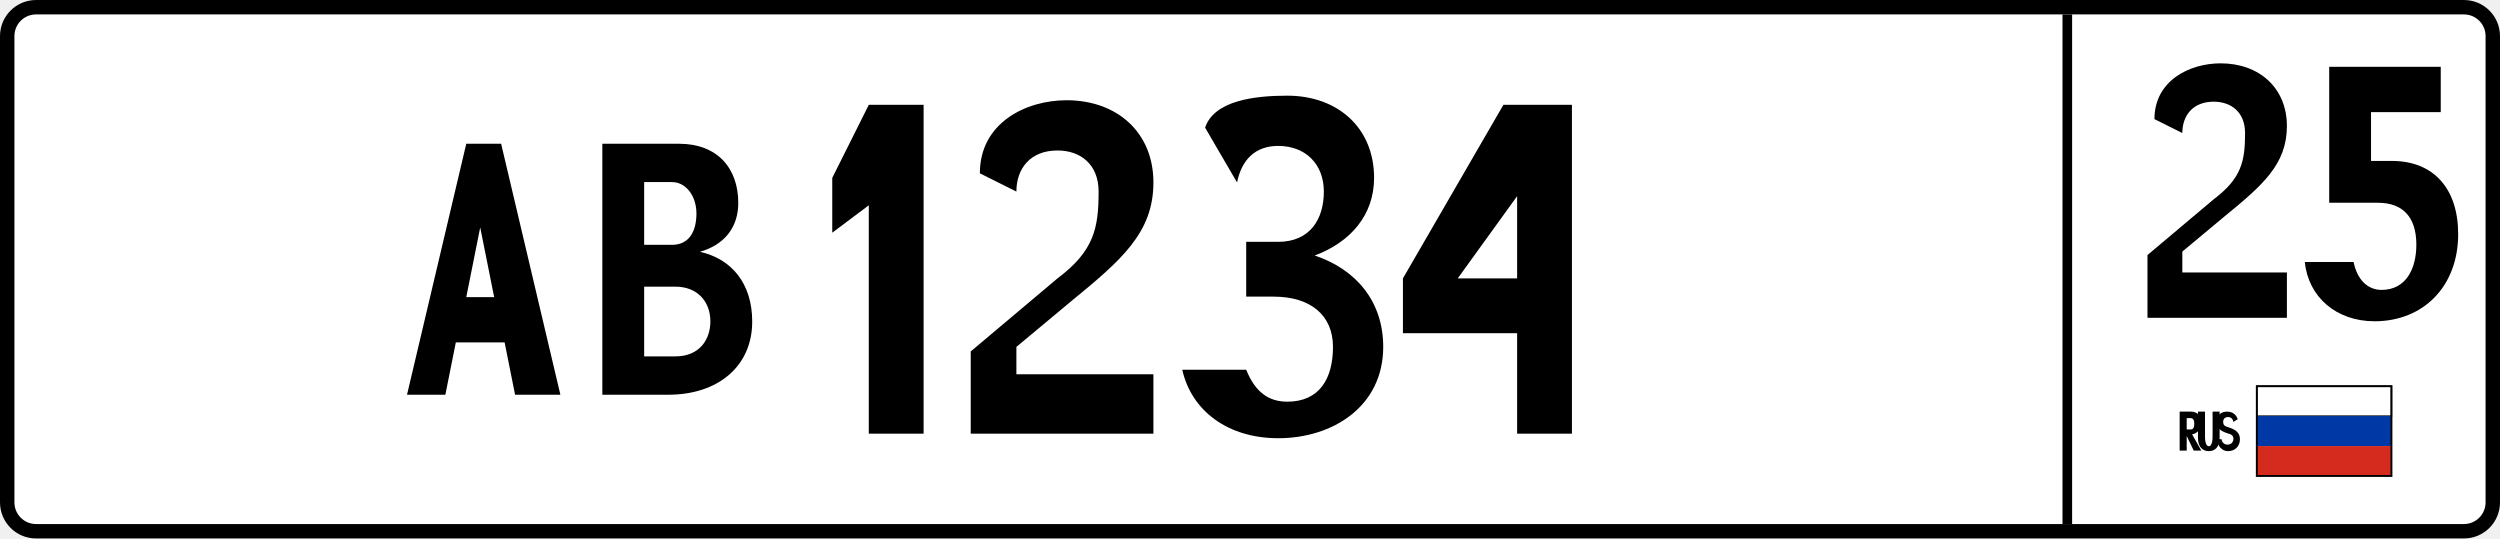
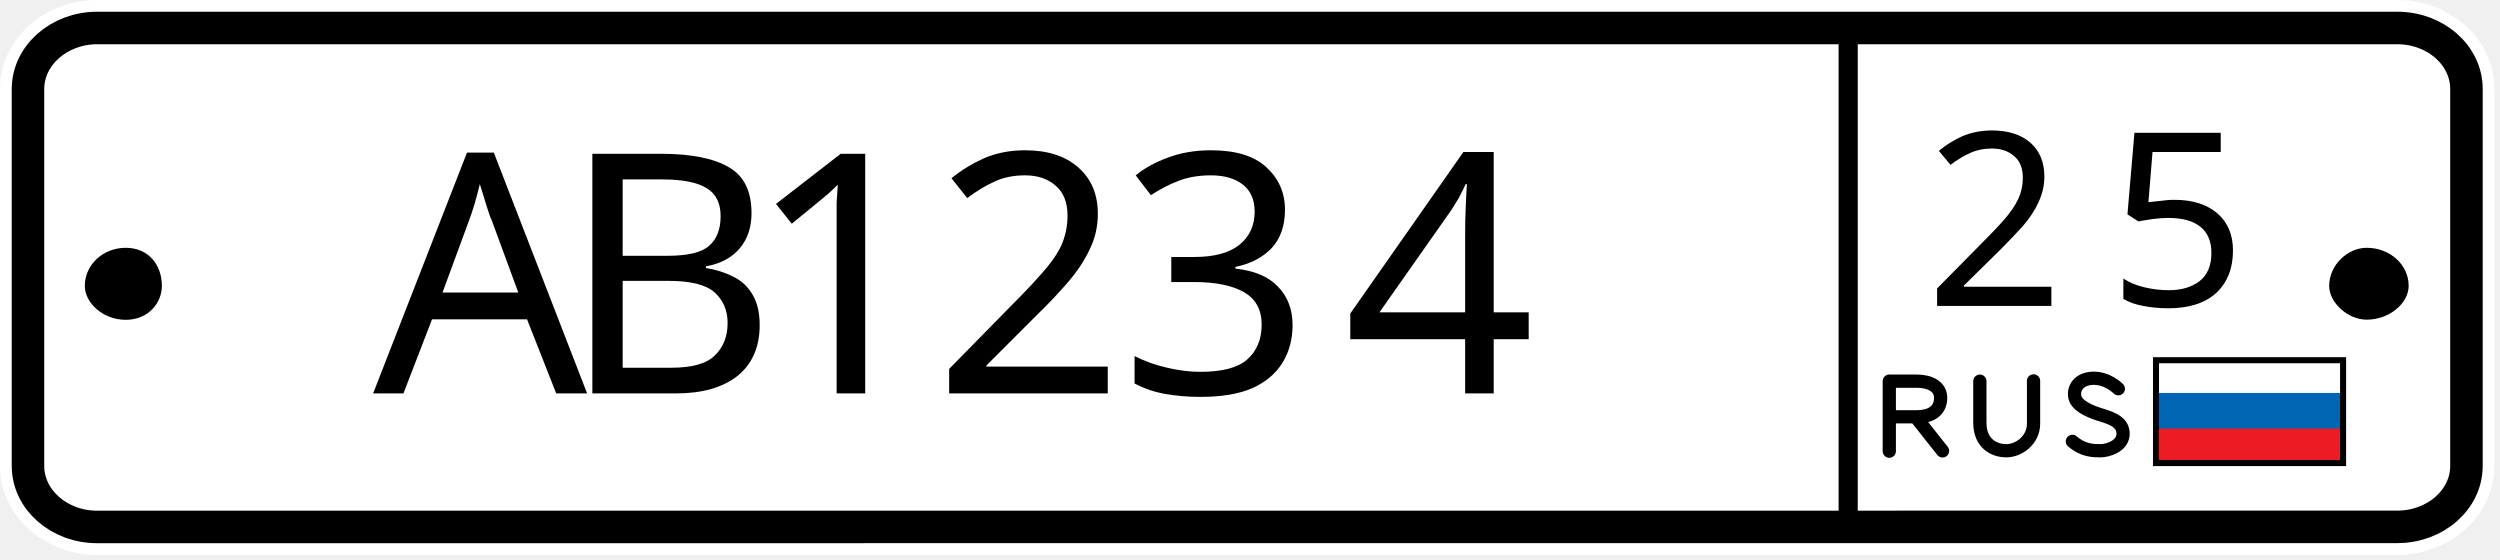
- <svg xmlns="http://www.w3.org/2000/svg" width="520mm" height="112mm" viewBox="0 0 520 112" fill="none">
-   <rect x="0" y="0" width="520" height="112" rx="7.5" ry="7.5" fill="#ffffff" />
-   <rect x="1.5" y="1.5" width="517" height="109" rx="6" ry="6" fill="none" stroke="#000000" stroke-width="3" />
-   <line x1="430" y1="4" x2="430" y2="108" stroke="#000000" stroke-width="2" stroke-linecap="square" />
-   <path fill="#000000" fill-rule="evenodd" d="M8 152 L42 8 H62 L96 152 H70 L64 122 H36 L30 152 Z M42 96 H58 L50 56 Z" transform="translate(81.76 27) scale(0.3625)" />
-   <path fill="#000000" fill-rule="evenodd" d="M12 8 H56 C78 8 90 22 90 42 C90 56 82 66 68 70 C86 74 98 88 98 110 C98 136 78 152 50 152 H12 Z M36 30 V66 H52 C62 66 66 58 66 48 C66 38 60 30 52 30 Z M36 90 V130 H54 C68 130 74 120 74 110 C74 98 66 90 54 90 Z" transform="translate(120.935 27) scale(0.3625)" />
-   <path fill="#000000" fill-rule="evenodd" d="M38 8 H62 V152 H38 V52 L22 64 V40 Z" transform="translate(162.66 18) scale(0.475)" />
-   <path fill="#000000" fill-rule="evenodd" d="M12 38 C12 16 32 6 50 6 C72 6 88 20 88 42 C88 64 74 76 52 94 L28 114 V126 H88 V152 H8 V116 L46 84 C62 72 64 62 64 46 C64 34 56 28 46 28 C34 28 28 36 28 46 Z" transform="translate(198.11 18) scale(0.475)" />
-   <path fill="#000000" fill-rule="evenodd" d="M16 18 C20 6 38 4 52 4 C74 4 90 18 90 40 C90 56 80 68 64 74 C82 80 94 94 94 114 C94 140 72 154 48 154 C26 154 10 142 6 124 H34 C38 134 44 138 52 138 C66 138 72 128 72 114 C72 100 62 92 46 92 H34 V68 H48 C62 68 68 58 68 46 C68 34 60 26 48 26 C38 26 32 32 30 42 Z" transform="translate(243.06 18) scale(0.475)" />
-   <path fill="#000000" fill-rule="evenodd" d="M58 8 H82 V152 H58 V108 H8 V84 L52 8 Z M32 84 H58 V48 Z" transform="translate(288.01 18) scale(0.475)" />
-   <path fill="#000000" fill-rule="evenodd" d="M12 38 C12 16 32 6 50 6 C72 6 88 20 88 42 C88 64 74 76 52 94 L28 114 V126 H88 V152 H8 V116 L46 84 C62 72 64 62 64 46 C64 34 56 28 46 28 C34 28 28 36 28 46 Z" transform="translate(443.775 11) scale(0.3625)" />
-   <path fill="#000000" fill-rule="evenodd" d="M22 8 H86 V34 H46 V62 H58 C82 62 96 78 96 104 C96 134 76 154 48 154 C26 154 10 140 8 120 H36 C38 130 44 136 52 136 C66 136 72 124 72 110 C72 94 64 86 50 86 H22 Z" transform="translate(476.5 11) scale(0.3625)" />
-   <g>
-     <path fill="#000000" fill-rule="evenodd" d="M14 8 H56 C80 8 94 24 94 50 C94 72 80 88 60 92 L94 152 H66 L40 98 H40 V152 H14 Z M40 32 V74 H54 C66 74 68 64 68 52 C68 40 64 32 54 32 Z" transform="translate(452.5813 85.1667) scale(0.0563)" />
-     <path fill="#000000" fill-rule="evenodd" d="M12 8 H38 V100 C38 124 44 136 52 136 C60 136 66 124 66 100 V8 H92 V104 C92 140 74 154 52 154 C30 154 12 140 12 104 Z" transform="translate(456.5019 85.1667) scale(0.0563)" />
-     <path fill="#000000" fill-rule="evenodd" d="M86 36 C78 14 62 8 46 8 C22 8 8 24 8 46 C8 68 22 80 48 88 C64 92 70 98 70 108 C70 120 62 130 48 130 C36 130 28 122 26 110 H8 C12 136 28 154 50 154 C76 154 94 136 94 110 C94 86 78 74 52 66 C36 62 32 56 32 46 C32 34 40 28 50 28 C62 28 68 36 70 46 Z" transform="translate(460.6137 85.1667) scale(0.0563)" />
+ <svg xmlns="http://www.w3.org/2000/svg" width="67" height="15" viewBox="0 0 67 15" fill="none">
+   <g clip-path="url(#clip0_5005_55)">
+     <path d="M66.101 2.383V12.487C66.101 13.388 65.27 14.12 64.247 14.12L2.604 14.122C1.583 14.122 0.75 13.392 0.75 12.487V2.386C0.75 1.484 1.583 0.75 2.604 0.75H64.247C65.27 0.75 66.101 1.483 66.101 2.383Z" stroke-width="1.5" stroke-miterlimit="3.864" stroke="white" />
+     <path d="M66.101 2.383V12.487C66.101 13.388 65.27 14.12 64.247 14.12L2.604 14.122C1.583 14.122 0.75 13.392 0.75 12.487V2.386C0.75 1.484 1.583 0.75 2.604 0.75H64.247C65.27 0.75 66.101 1.483 66.101 2.383Z" fill="white" />
+     <path d="M66.101 2.383V12.487C66.101 13.388 65.27 14.12 64.247 14.12L2.604 14.122C1.583 14.122 0.75 13.392 0.75 12.487V2.386C0.75 1.484 1.583 0.75 2.604 0.75H64.247C65.27 0.75 66.101 1.483 66.101 2.383Z" stroke-width="0.871" stroke-miterlimit="3.864" stroke="black" />
+     <path d="M49.531 0.641V14.049" stroke-width="0.513" stroke-miterlimit="3.864" stroke="black" />
+     <path d="M3.369 6.641C3.977 6.641 4.338 7.095 4.338 7.663C4.338 8.117 3.978 8.571 3.369 8.571C2.76 8.571 2.273 8.117 2.273 7.663C2.273 7.095 2.76 6.641 3.369 6.641Z" fill="black" />
+     <path d="M63.426 6.641C64.053 6.641 64.552 7.095 64.552 7.663C64.552 8.113 64.053 8.567 63.426 8.567C62.923 8.567 62.422 8.113 62.422 7.663C62.422 7.095 62.923 6.641 63.426 6.641Z" fill="black" />
+     <path d="M62.795 11.447H57.781V12.46H62.795V11.447Z" fill="#ED1C24" />
+     <path d="M62.793 10.531H57.781V11.486H62.793V10.531Z" fill="#0066B3" />
+     <path d="M57.781 9.654H62.795V12.41H57.781V9.654Z" stroke-width="0.162" stroke-miterlimit="3.864" stroke="black" />
+     <path d="M50.633 12.092V10.215C50.633 10.215 51.016 10.215 51.369 10.215C51.723 10.215 52.009 10.36 52.009 10.66C52.009 10.964 51.812 11.17 51.358 11.17C50.908 11.17 50.633 11.17 50.633 11.17M51.38 11.225L52.06 12.084M53.06 10.215C53.06 10.215 53.06 10.789 53.06 11.33C53.06 11.872 53.426 12.08 53.769 12.08C54.109 12.08 54.499 11.791 54.499 11.356C54.499 10.922 54.499 10.208 54.499 10.208M56.771 10.418C56.771 10.418 56.478 10.117 56.075 10.138C55.724 10.156 55.568 10.388 55.602 10.62C55.635 10.853 55.949 11.001 56.221 11.092C56.496 11.182 56.891 11.266 56.899 11.613C56.906 11.964 56.476 12.08 56.293 12.08C56.11 12.08 55.831 12.08 55.54 11.829" stroke-width="0.355" stroke-miterlimit="2.613" stroke-linecap="round" stroke-linejoin="round" stroke="black" />
+     <text fill="black" style="white-space: pre" xml:space="preserve" font-family="Tahoma" font-size="9" letter-spacing="0em">
+       <tspan x="10" y="10.543">A</tspan>
+     </text>
+     <text fill="black" style="white-space: pre" xml:space="preserve" font-family="Tahoma" font-size="9" letter-spacing="0em">
+       <tspan x="15" y="10.543">B</tspan>
+     </text>
+     <text fill="black" style="white-space: pre" xml:space="preserve" font-family="Tahoma" font-size="9" letter-spacing="0em">
+       <tspan x="20" y="10.543">1</tspan>
+     </text>
+     <text fill="black" style="white-space: pre" xml:space="preserve" font-family="Tahoma" font-size="9" letter-spacing="0em">
+       <tspan x="25" y="10.543">2</tspan>
+     </text>
+     <text fill="black" style="white-space: pre" xml:space="preserve" font-family="Tahoma" font-size="9" letter-spacing="0em">
+       <tspan x="30" y="10.543">3</tspan>
+     </text>
+     <text fill="black" style="white-space: pre" xml:space="preserve" font-family="Tahoma" font-size="9" letter-spacing="0em">
+       <tspan x="36" y="10.543">4</tspan>
+     </text>
+     <text fill="black" style="white-space: pre" xml:space="preserve" font-family="Tahoma" font-size="6.5" letter-spacing="0em">
+       <tspan x="51.6" y="8.2">2</tspan>
+     </text>
+     <text fill="black" style="white-space: pre" xml:space="preserve" font-family="Tahoma" font-size="6.5" letter-spacing="0em">
+       <tspan x="56.5" y="8.2">5</tspan>
+     </text>
  </g>
-   <g>
-     <rect x="469.419" y="80.333" width="28" height="6.222" fill="#ffffff" stroke="#000000" stroke-width="0.3" />
-     <rect x="469.419" y="86.556" width="28" height="6.222" fill="#0039A6" />
-     <rect x="469.419" y="92.778" width="28" height="6.222" fill="#D52B1E" />
-     <rect x="469.419" y="80.333" width="28" height="18.667" fill="none" stroke="#000000" stroke-width="0.4" />
-   </g>
+   <defs>
+     <clipPath id="clip0_5005_55">
+       <rect width="66.851" height="14.872" fill="white" />
+     </clipPath>
+   </defs>
</svg>
